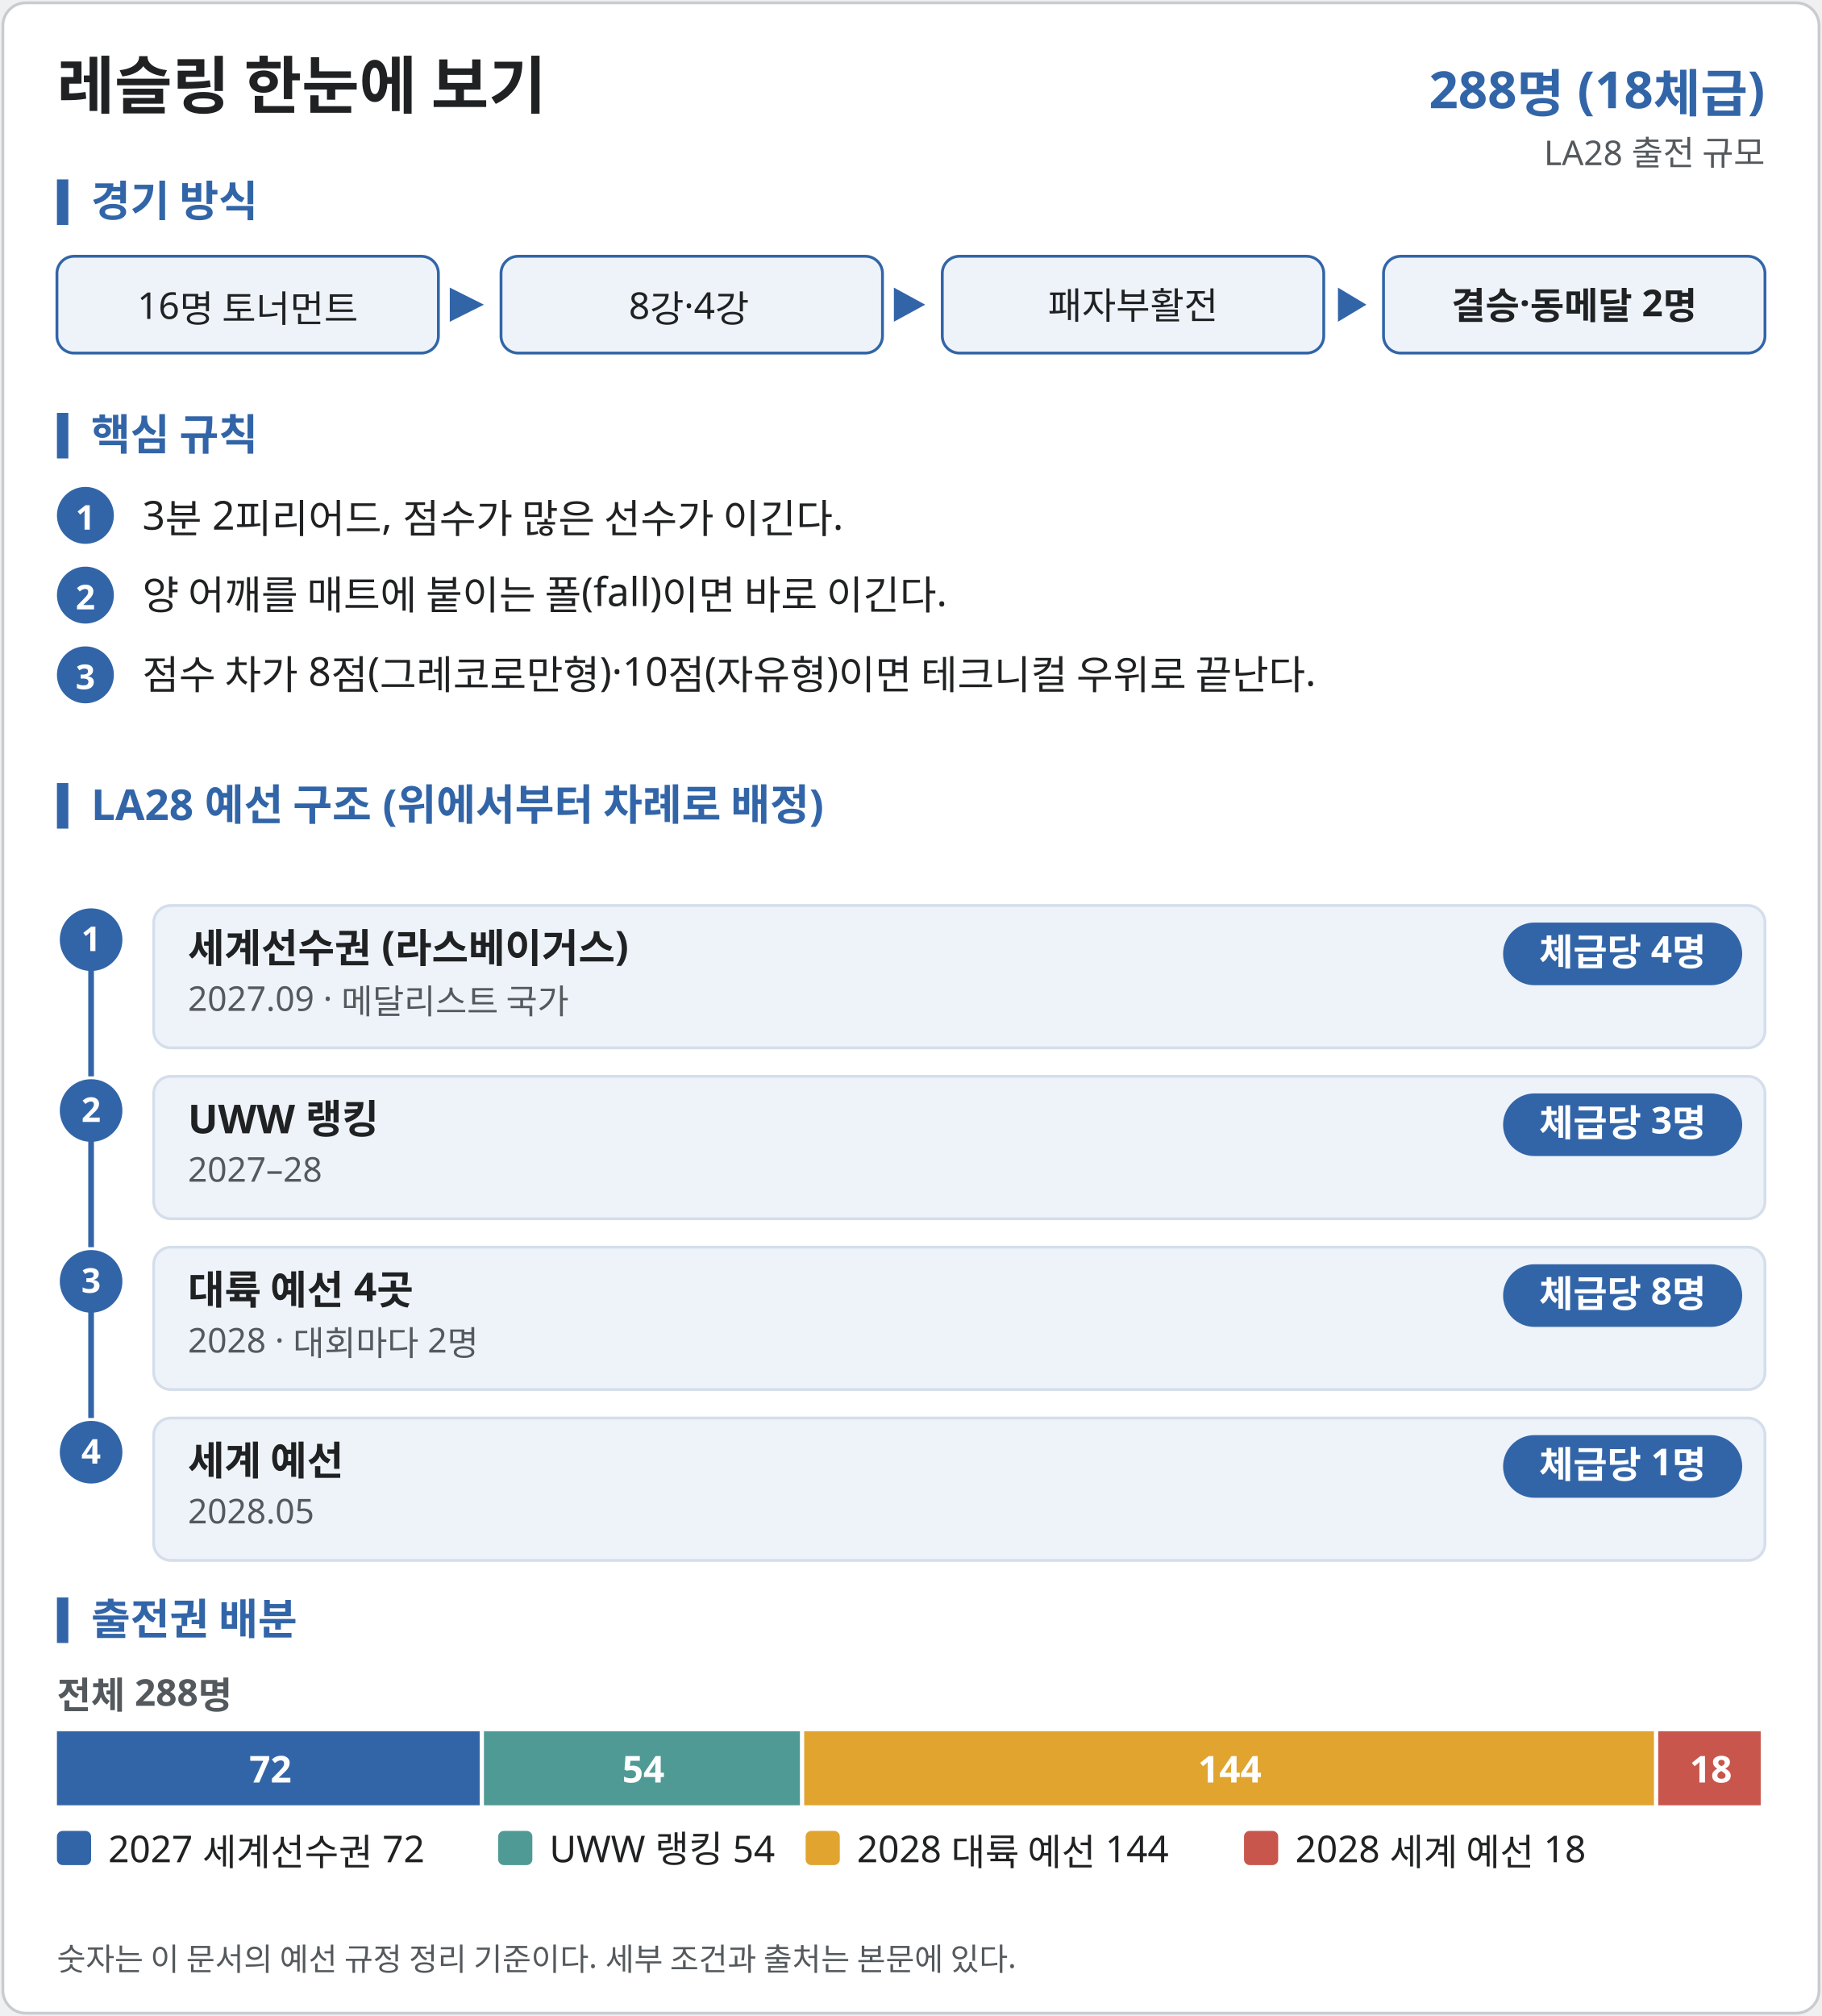
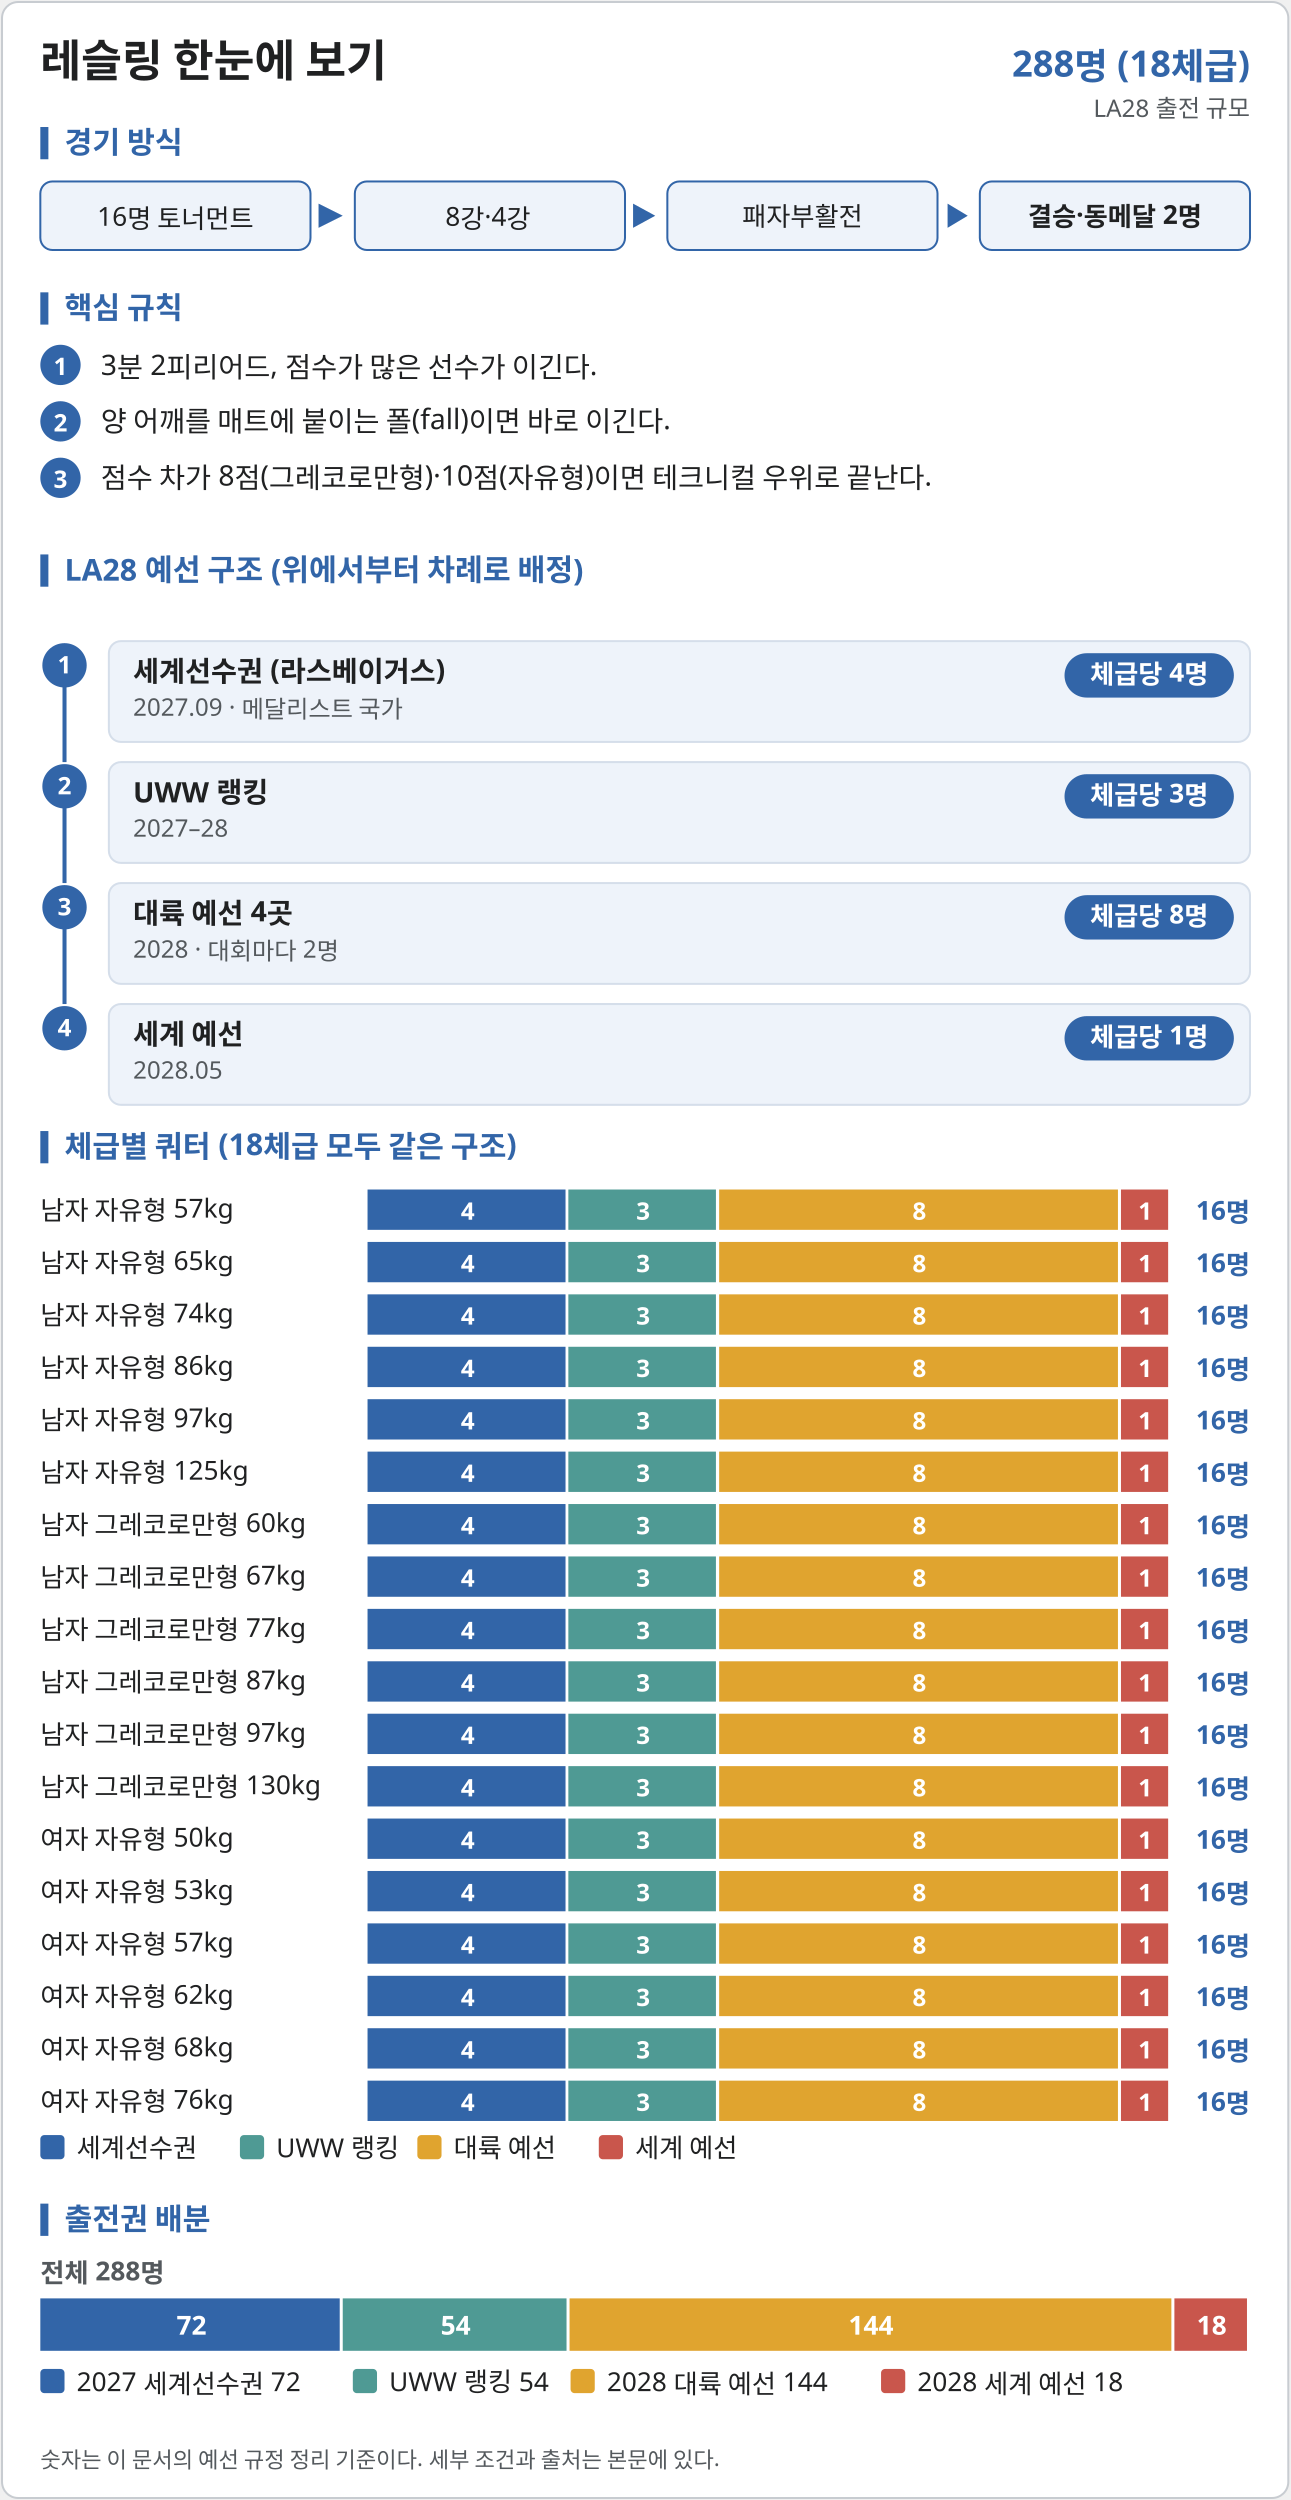
- <svg xmlns="http://www.w3.org/2000/svg" viewBox="0 0 640 708" width="640" height="708" role="img" aria-label="레슬링 한눈에 보기" font-family="'Malgun Gothic','Apple SD Gothic Neo','Noto Sans KR',sans-serif">
-   <rect x="1" y="1" width="638" height="706" rx="8" fill="#fff" stroke="#c8ccd1" />
+ <svg xmlns="http://www.w3.org/2000/svg" viewBox="0 0 640 1240" width="640" height="1240" role="img" aria-label="레슬링 한눈에 보기" font-family="'Malgun Gothic','Apple SD Gothic Neo','Noto Sans KR',sans-serif">
+   <rect x="1" y="1" width="638" height="1238" rx="8" fill="#fff" stroke="#c8ccd1" />
  <text x="20" y="38" font-size="22" fill="#202122" font-weight="bold" text-anchor="start">레슬링 한눈에 보기</text>
  <text x="620" y="38" font-size="18" fill="#3265a8" font-weight="bold" text-anchor="end">288명 (18체급)</text>
  <text x="620" y="58" font-size="12" fill="#54595d" font-weight="normal" text-anchor="end">LA28 출전 규모</text>
  <rect x="20" y="63" width="4" height="16" fill="#3265a8" />
  <text x="32" y="76" font-size="15" fill="#3265a8" font-weight="bold" text-anchor="start">경기 방식</text>
  <rect x="20" y="90" width="134" height="34" rx="6" fill="#eef3fa" stroke="#3265a8" />
  <text x="87" y="112" font-size="13" fill="#202122" font-weight="normal" text-anchor="middle">16명 토너먼트</text>
  <path d="M158 101 L170 107 L158 113" fill="#3265a8" />
  <rect x="176" y="90" width="134" height="34" rx="6" fill="#eef3fa" stroke="#3265a8" />
  <text x="242" y="112" font-size="13" fill="#202122" font-weight="normal" text-anchor="middle">8강·4강</text>
  <path d="M314 101 L325 107 L314 113" fill="#3265a8" />
  <rect x="331" y="90" width="134" height="34" rx="6" fill="#eef3fa" stroke="#3265a8" />
  <text x="398" y="112" font-size="13" fill="#202122" font-weight="normal" text-anchor="middle">패자부활전</text>
  <path d="M470 101 L480 107 L470 113" fill="#3265a8" />
  <rect x="486" y="90" width="134" height="34" rx="6" fill="#eef3fa" stroke="#3265a8" />
  <text x="553" y="112" font-size="13" fill="#202122" font-weight="bold" text-anchor="middle">결승·동메달 2명</text>
  <rect x="20" y="145" width="4" height="16" fill="#3265a8" />
  <text x="32" y="158" font-size="15" fill="#3265a8" font-weight="bold" text-anchor="start">핵심 규칙</text>
  <circle cx="30" cy="181" r="10" fill="#3265a8" />
  <text x="30" y="186" font-size="12" fill="#fff" font-weight="bold" text-anchor="middle">1</text>
  <text x="50" y="186" font-size="14" fill="#202122" font-weight="normal" text-anchor="start">3분 2피리어드, 점수가 많은 선수가 이긴다.</text>
  <circle cx="30" cy="209" r="10" fill="#3265a8" />
  <text x="30" y="214" font-size="12" fill="#fff" font-weight="bold" text-anchor="middle">2</text>
  <text x="50" y="214" font-size="14" fill="#202122" font-weight="normal" text-anchor="start">양 어깨를 매트에 붙이는 폴(fall)이면 바로 이긴다.</text>
  <circle cx="30" cy="237" r="10" fill="#3265a8" />
  <text x="30" y="242" font-size="12" fill="#fff" font-weight="bold" text-anchor="middle">3</text>
  <text x="50" y="242" font-size="14" fill="#202122" font-weight="normal" text-anchor="start">점수 차가 8점(그레코로만형)·10점(자유형)이면 테크니컬 우위로 끝난다.</text>
  <rect x="20" y="275" width="4" height="16" fill="#3265a8" />
  <text x="32" y="288" font-size="15" fill="#3265a8" font-weight="bold" text-anchor="start">LA28 예선 구조 (위에서부터 차례로 배정)</text>
  <line x1="32" y1="330" x2="32" y2="378" stroke="#3265a8" stroke-width="2" />
  <circle cx="32" cy="330" r="11" fill="#3265a8" />
  <text x="32" y="334" font-size="12" fill="#fff" font-weight="bold" text-anchor="middle">1</text>
  <rect x="54" y="318" width="566" height="50" rx="6" fill="#eef3fa" stroke="#d5deea" />
  <text x="66" y="338" font-size="14" fill="#202122" font-weight="bold" text-anchor="start">세계선수권 (라스베이거스)</text>
  <rect x="528" y="324" width="84" height="22" rx="11" fill="#3265a8" />
  <text x="570" y="339" font-size="13" fill="#fff" font-weight="bold" text-anchor="middle">체급당 4명</text>
  <text x="66" y="355" font-size="12" fill="#54595d" font-weight="normal" text-anchor="start">2027.09 · 메달리스트 국가</text>
  <line x1="32" y1="390" x2="32" y2="438" stroke="#3265a8" stroke-width="2" />
  <circle cx="32" cy="390" r="11" fill="#3265a8" />
  <text x="32" y="394" font-size="12" fill="#fff" font-weight="bold" text-anchor="middle">2</text>
  <rect x="54" y="378" width="566" height="50" rx="6" fill="#eef3fa" stroke="#d5deea" />
  <text x="66" y="398" font-size="14" fill="#202122" font-weight="bold" text-anchor="start">UWW 랭킹</text>
  <rect x="528" y="384" width="84" height="22" rx="11" fill="#3265a8" />
  <text x="570" y="399" font-size="13" fill="#fff" font-weight="bold" text-anchor="middle">체급당 3명</text>
  <text x="66" y="415" font-size="12" fill="#54595d" font-weight="normal" text-anchor="start">2027–28</text>
  <line x1="32" y1="450" x2="32" y2="498" stroke="#3265a8" stroke-width="2" />
  <circle cx="32" cy="450" r="11" fill="#3265a8" />
  <text x="32" y="454" font-size="12" fill="#fff" font-weight="bold" text-anchor="middle">3</text>
  <rect x="54" y="438" width="566" height="50" rx="6" fill="#eef3fa" stroke="#d5deea" />
  <text x="66" y="458" font-size="14" fill="#202122" font-weight="bold" text-anchor="start">대륙 예선 4곳</text>
  <rect x="528" y="444" width="84" height="22" rx="11" fill="#3265a8" />
  <text x="570" y="459" font-size="13" fill="#fff" font-weight="bold" text-anchor="middle">체급당 8명</text>
  <text x="66" y="475" font-size="12" fill="#54595d" font-weight="normal" text-anchor="start">2028 · 대회마다 2명</text>
  <circle cx="32" cy="510" r="11" fill="#3265a8" />
  <text x="32" y="514" font-size="12" fill="#fff" font-weight="bold" text-anchor="middle">4</text>
  <rect x="54" y="498" width="566" height="50" rx="6" fill="#eef3fa" stroke="#d5deea" />
  <text x="66" y="518" font-size="14" fill="#202122" font-weight="bold" text-anchor="start">세계 예선</text>
  <rect x="528" y="504" width="84" height="22" rx="11" fill="#3265a8" />
  <text x="570" y="519" font-size="13" fill="#fff" font-weight="bold" text-anchor="middle">체급당 1명</text>
  <text x="66" y="535" font-size="12" fill="#54595d" font-weight="normal" text-anchor="start">2028.05</text>
  <rect x="20" y="561" width="4" height="16" fill="#3265a8" />
-   <text x="32" y="574" font-size="15" fill="#3265a8" font-weight="bold" text-anchor="start">출전권 배분</text>
-   <text x="20" y="600" font-size="13" fill="#54595d" font-weight="bold" text-anchor="start">전체 288명</text>
-   <rect x="20.0" y="608" width="148.5" height="26" fill="#3265a8" />
-   <text x="95" y="626" font-size="13" fill="#fff" font-weight="bold" text-anchor="middle">72</text>
-   <rect x="170.0" y="608" width="111.0" height="26" fill="#4f9a94" />
-   <text x="226" y="626" font-size="13" fill="#fff" font-weight="bold" text-anchor="middle">54</text>
-   <rect x="282.5" y="608" width="298.5" height="26" fill="#e0a42f" />
-   <text x="432" y="626" font-size="13" fill="#fff" font-weight="bold" text-anchor="middle">144</text>
-   <rect x="582.5" y="608" width="36.0" height="26" fill="#c9564c" />
-   <text x="601" y="626" font-size="13" fill="#fff" font-weight="bold" text-anchor="middle">18</text>
-   <rect x="20" y="643" width="12" height="12" rx="2" fill="#3265a8" />
-   <text x="38" y="654" font-size="13" fill="#202122" font-weight="normal" text-anchor="start">2027 세계선수권 72</text>
-   <rect x="175" y="643" width="12" height="12" rx="2" fill="#4f9a94" />
-   <text x="193" y="654" font-size="13" fill="#202122" font-weight="normal" text-anchor="start">UWW 랭킹 54</text>
-   <rect x="283" y="643" width="12" height="12" rx="2" fill="#e0a42f" />
-   <text x="301" y="654" font-size="13" fill="#202122" font-weight="normal" text-anchor="start">2028 대륙 예선 144</text>
-   <rect x="437" y="643" width="12" height="12" rx="2" fill="#c9564c" />
-   <text x="455" y="654" font-size="13" fill="#202122" font-weight="normal" text-anchor="start">2028 세계 예선 18</text>
-   <text x="20" y="692" font-size="11" fill="#54595d" font-weight="normal" text-anchor="start">숫자는 이 문서의 예선 규정 정리 기준이다. 세부 조건과 출처는 본문에 있다.</text>
+   <text x="32" y="574" font-size="15" fill="#3265a8" font-weight="bold" text-anchor="start">체급별 쿼터 (18체급 모두 같은 구조)</text>
+   <defs>
+     <pattern id="var" width="6" height="6" patternUnits="userSpaceOnUse" patternTransform="rotate(45)">
+       <rect width="6" height="6" fill="#e3e6ea" />
+       <line x1="0" y1="0" x2="0" y2="6" stroke="#9aa1a9" stroke-width="3" />
+     </pattern>
+   </defs>
+   <text x="20" y="605" font-size="13" fill="#202122" font-weight="normal" text-anchor="start">남자 자유형 57kg</text>
+   <rect x="182.3" y="590" width="98.2" height="20" fill="#3265a8" />
+   <text x="232" y="605" font-size="12" fill="#fff" font-weight="bold" text-anchor="middle">4</text>
+   <rect x="281.9" y="590" width="73.2" height="20" fill="#4f9a94" />
+   <text x="319" y="605" font-size="12" fill="#fff" font-weight="bold" text-anchor="middle">3</text>
+   <rect x="356.7" y="590" width="197.8" height="20" fill="#e0a42f" />
+   <text x="456" y="605" font-size="12" fill="#fff" font-weight="bold" text-anchor="middle">8</text>
+   <rect x="556.0" y="590" width="23.4" height="20" fill="#c9564c" />
+   <text x="568" y="605" font-size="12" fill="#fff" font-weight="bold" text-anchor="middle">1</text>
+   <text x="620" y="605" font-size="13" fill="#3265a8" font-weight="bold" text-anchor="end">16명</text>
+   <text x="20" y="631" font-size="13" fill="#202122" font-weight="normal" text-anchor="start">남자 자유형 65kg</text>
+   <rect x="182.3" y="616" width="98.2" height="20" fill="#3265a8" />
+   <text x="232" y="631" font-size="12" fill="#fff" font-weight="bold" text-anchor="middle">4</text>
+   <rect x="281.9" y="616" width="73.2" height="20" fill="#4f9a94" />
+   <text x="319" y="631" font-size="12" fill="#fff" font-weight="bold" text-anchor="middle">3</text>
+   <rect x="356.7" y="616" width="197.8" height="20" fill="#e0a42f" />
+   <text x="456" y="631" font-size="12" fill="#fff" font-weight="bold" text-anchor="middle">8</text>
+   <rect x="556.0" y="616" width="23.4" height="20" fill="#c9564c" />
+   <text x="568" y="631" font-size="12" fill="#fff" font-weight="bold" text-anchor="middle">1</text>
+   <text x="620" y="631" font-size="13" fill="#3265a8" font-weight="bold" text-anchor="end">16명</text>
+   <text x="20" y="657" font-size="13" fill="#202122" font-weight="normal" text-anchor="start">남자 자유형 74kg</text>
+   <rect x="182.3" y="642" width="98.2" height="20" fill="#3265a8" />
+   <text x="232" y="657" font-size="12" fill="#fff" font-weight="bold" text-anchor="middle">4</text>
+   <rect x="281.9" y="642" width="73.2" height="20" fill="#4f9a94" />
+   <text x="319" y="657" font-size="12" fill="#fff" font-weight="bold" text-anchor="middle">3</text>
+   <rect x="356.7" y="642" width="197.8" height="20" fill="#e0a42f" />
+   <text x="456" y="657" font-size="12" fill="#fff" font-weight="bold" text-anchor="middle">8</text>
+   <rect x="556.0" y="642" width="23.4" height="20" fill="#c9564c" />
+   <text x="568" y="657" font-size="12" fill="#fff" font-weight="bold" text-anchor="middle">1</text>
+   <text x="620" y="657" font-size="13" fill="#3265a8" font-weight="bold" text-anchor="end">16명</text>
+   <text x="20" y="683" font-size="13" fill="#202122" font-weight="normal" text-anchor="start">남자 자유형 86kg</text>
+   <rect x="182.3" y="668" width="98.2" height="20" fill="#3265a8" />
+   <text x="232" y="683" font-size="12" fill="#fff" font-weight="bold" text-anchor="middle">4</text>
+   <rect x="281.9" y="668" width="73.2" height="20" fill="#4f9a94" />
+   <text x="319" y="683" font-size="12" fill="#fff" font-weight="bold" text-anchor="middle">3</text>
+   <rect x="356.7" y="668" width="197.8" height="20" fill="#e0a42f" />
+   <text x="456" y="683" font-size="12" fill="#fff" font-weight="bold" text-anchor="middle">8</text>
+   <rect x="556.0" y="668" width="23.4" height="20" fill="#c9564c" />
+   <text x="568" y="683" font-size="12" fill="#fff" font-weight="bold" text-anchor="middle">1</text>
+   <text x="620" y="683" font-size="13" fill="#3265a8" font-weight="bold" text-anchor="end">16명</text>
+   <text x="20" y="709" font-size="13" fill="#202122" font-weight="normal" text-anchor="start">남자 자유형 97kg</text>
+   <rect x="182.3" y="694" width="98.2" height="20" fill="#3265a8" />
+   <text x="232" y="709" font-size="12" fill="#fff" font-weight="bold" text-anchor="middle">4</text>
+   <rect x="281.9" y="694" width="73.2" height="20" fill="#4f9a94" />
+   <text x="319" y="709" font-size="12" fill="#fff" font-weight="bold" text-anchor="middle">3</text>
+   <rect x="356.7" y="694" width="197.8" height="20" fill="#e0a42f" />
+   <text x="456" y="709" font-size="12" fill="#fff" font-weight="bold" text-anchor="middle">8</text>
+   <rect x="556.0" y="694" width="23.4" height="20" fill="#c9564c" />
+   <text x="568" y="709" font-size="12" fill="#fff" font-weight="bold" text-anchor="middle">1</text>
+   <text x="620" y="709" font-size="13" fill="#3265a8" font-weight="bold" text-anchor="end">16명</text>
+   <text x="20" y="735" font-size="13" fill="#202122" font-weight="normal" text-anchor="start">남자 자유형 125kg</text>
+   <rect x="182.3" y="720" width="98.2" height="20" fill="#3265a8" />
+   <text x="232" y="735" font-size="12" fill="#fff" font-weight="bold" text-anchor="middle">4</text>
+   <rect x="281.9" y="720" width="73.2" height="20" fill="#4f9a94" />
+   <text x="319" y="735" font-size="12" fill="#fff" font-weight="bold" text-anchor="middle">3</text>
+   <rect x="356.7" y="720" width="197.8" height="20" fill="#e0a42f" />
+   <text x="456" y="735" font-size="12" fill="#fff" font-weight="bold" text-anchor="middle">8</text>
+   <rect x="556.0" y="720" width="23.4" height="20" fill="#c9564c" />
+   <text x="568" y="735" font-size="12" fill="#fff" font-weight="bold" text-anchor="middle">1</text>
+   <text x="620" y="735" font-size="13" fill="#3265a8" font-weight="bold" text-anchor="end">16명</text>
+   <text x="20" y="761" font-size="13" fill="#202122" font-weight="normal" text-anchor="start">남자 그레코로만형 60kg</text>
+   <rect x="182.3" y="746" width="98.2" height="20" fill="#3265a8" />
+   <text x="232" y="761" font-size="12" fill="#fff" font-weight="bold" text-anchor="middle">4</text>
+   <rect x="281.9" y="746" width="73.2" height="20" fill="#4f9a94" />
+   <text x="319" y="761" font-size="12" fill="#fff" font-weight="bold" text-anchor="middle">3</text>
+   <rect x="356.7" y="746" width="197.8" height="20" fill="#e0a42f" />
+   <text x="456" y="761" font-size="12" fill="#fff" font-weight="bold" text-anchor="middle">8</text>
+   <rect x="556.0" y="746" width="23.4" height="20" fill="#c9564c" />
+   <text x="568" y="761" font-size="12" fill="#fff" font-weight="bold" text-anchor="middle">1</text>
+   <text x="620" y="761" font-size="13" fill="#3265a8" font-weight="bold" text-anchor="end">16명</text>
+   <text x="20" y="787" font-size="13" fill="#202122" font-weight="normal" text-anchor="start">남자 그레코로만형 67kg</text>
+   <rect x="182.3" y="772" width="98.2" height="20" fill="#3265a8" />
+   <text x="232" y="787" font-size="12" fill="#fff" font-weight="bold" text-anchor="middle">4</text>
+   <rect x="281.9" y="772" width="73.2" height="20" fill="#4f9a94" />
+   <text x="319" y="787" font-size="12" fill="#fff" font-weight="bold" text-anchor="middle">3</text>
+   <rect x="356.7" y="772" width="197.8" height="20" fill="#e0a42f" />
+   <text x="456" y="787" font-size="12" fill="#fff" font-weight="bold" text-anchor="middle">8</text>
+   <rect x="556.0" y="772" width="23.4" height="20" fill="#c9564c" />
+   <text x="568" y="787" font-size="12" fill="#fff" font-weight="bold" text-anchor="middle">1</text>
+   <text x="620" y="787" font-size="13" fill="#3265a8" font-weight="bold" text-anchor="end">16명</text>
+   <text x="20" y="813" font-size="13" fill="#202122" font-weight="normal" text-anchor="start">남자 그레코로만형 77kg</text>
+   <rect x="182.3" y="798" width="98.2" height="20" fill="#3265a8" />
+   <text x="232" y="813" font-size="12" fill="#fff" font-weight="bold" text-anchor="middle">4</text>
+   <rect x="281.9" y="798" width="73.2" height="20" fill="#4f9a94" />
+   <text x="319" y="813" font-size="12" fill="#fff" font-weight="bold" text-anchor="middle">3</text>
+   <rect x="356.7" y="798" width="197.8" height="20" fill="#e0a42f" />
+   <text x="456" y="813" font-size="12" fill="#fff" font-weight="bold" text-anchor="middle">8</text>
+   <rect x="556.0" y="798" width="23.4" height="20" fill="#c9564c" />
+   <text x="568" y="813" font-size="12" fill="#fff" font-weight="bold" text-anchor="middle">1</text>
+   <text x="620" y="813" font-size="13" fill="#3265a8" font-weight="bold" text-anchor="end">16명</text>
+   <text x="20" y="839" font-size="13" fill="#202122" font-weight="normal" text-anchor="start">남자 그레코로만형 87kg</text>
+   <rect x="182.3" y="824" width="98.2" height="20" fill="#3265a8" />
+   <text x="232" y="839" font-size="12" fill="#fff" font-weight="bold" text-anchor="middle">4</text>
+   <rect x="281.9" y="824" width="73.2" height="20" fill="#4f9a94" />
+   <text x="319" y="839" font-size="12" fill="#fff" font-weight="bold" text-anchor="middle">3</text>
+   <rect x="356.7" y="824" width="197.8" height="20" fill="#e0a42f" />
+   <text x="456" y="839" font-size="12" fill="#fff" font-weight="bold" text-anchor="middle">8</text>
+   <rect x="556.0" y="824" width="23.4" height="20" fill="#c9564c" />
+   <text x="568" y="839" font-size="12" fill="#fff" font-weight="bold" text-anchor="middle">1</text>
+   <text x="620" y="839" font-size="13" fill="#3265a8" font-weight="bold" text-anchor="end">16명</text>
+   <text x="20" y="865" font-size="13" fill="#202122" font-weight="normal" text-anchor="start">남자 그레코로만형 97kg</text>
+   <rect x="182.3" y="850" width="98.2" height="20" fill="#3265a8" />
+   <text x="232" y="865" font-size="12" fill="#fff" font-weight="bold" text-anchor="middle">4</text>
+   <rect x="281.9" y="850" width="73.2" height="20" fill="#4f9a94" />
+   <text x="319" y="865" font-size="12" fill="#fff" font-weight="bold" text-anchor="middle">3</text>
+   <rect x="356.7" y="850" width="197.8" height="20" fill="#e0a42f" />
+   <text x="456" y="865" font-size="12" fill="#fff" font-weight="bold" text-anchor="middle">8</text>
+   <rect x="556.0" y="850" width="23.4" height="20" fill="#c9564c" />
+   <text x="568" y="865" font-size="12" fill="#fff" font-weight="bold" text-anchor="middle">1</text>
+   <text x="620" y="865" font-size="13" fill="#3265a8" font-weight="bold" text-anchor="end">16명</text>
+   <text x="20" y="891" font-size="13" fill="#202122" font-weight="normal" text-anchor="start">남자 그레코로만형 130kg</text>
+   <rect x="182.3" y="876" width="98.2" height="20" fill="#3265a8" />
+   <text x="232" y="891" font-size="12" fill="#fff" font-weight="bold" text-anchor="middle">4</text>
+   <rect x="281.9" y="876" width="73.2" height="20" fill="#4f9a94" />
+   <text x="319" y="891" font-size="12" fill="#fff" font-weight="bold" text-anchor="middle">3</text>
+   <rect x="356.7" y="876" width="197.8" height="20" fill="#e0a42f" />
+   <text x="456" y="891" font-size="12" fill="#fff" font-weight="bold" text-anchor="middle">8</text>
+   <rect x="556.0" y="876" width="23.4" height="20" fill="#c9564c" />
+   <text x="568" y="891" font-size="12" fill="#fff" font-weight="bold" text-anchor="middle">1</text>
+   <text x="620" y="891" font-size="13" fill="#3265a8" font-weight="bold" text-anchor="end">16명</text>
+   <text x="20" y="917" font-size="13" fill="#202122" font-weight="normal" text-anchor="start">여자 자유형 50kg</text>
+   <rect x="182.3" y="902" width="98.2" height="20" fill="#3265a8" />
+   <text x="232" y="917" font-size="12" fill="#fff" font-weight="bold" text-anchor="middle">4</text>
+   <rect x="281.9" y="902" width="73.2" height="20" fill="#4f9a94" />
+   <text x="319" y="917" font-size="12" fill="#fff" font-weight="bold" text-anchor="middle">3</text>
+   <rect x="356.7" y="902" width="197.8" height="20" fill="#e0a42f" />
+   <text x="456" y="917" font-size="12" fill="#fff" font-weight="bold" text-anchor="middle">8</text>
+   <rect x="556.0" y="902" width="23.4" height="20" fill="#c9564c" />
+   <text x="568" y="917" font-size="12" fill="#fff" font-weight="bold" text-anchor="middle">1</text>
+   <text x="620" y="917" font-size="13" fill="#3265a8" font-weight="bold" text-anchor="end">16명</text>
+   <text x="20" y="943" font-size="13" fill="#202122" font-weight="normal" text-anchor="start">여자 자유형 53kg</text>
+   <rect x="182.3" y="928" width="98.2" height="20" fill="#3265a8" />
+   <text x="232" y="943" font-size="12" fill="#fff" font-weight="bold" text-anchor="middle">4</text>
+   <rect x="281.9" y="928" width="73.2" height="20" fill="#4f9a94" />
+   <text x="319" y="943" font-size="12" fill="#fff" font-weight="bold" text-anchor="middle">3</text>
+   <rect x="356.7" y="928" width="197.8" height="20" fill="#e0a42f" />
+   <text x="456" y="943" font-size="12" fill="#fff" font-weight="bold" text-anchor="middle">8</text>
+   <rect x="556.0" y="928" width="23.4" height="20" fill="#c9564c" />
+   <text x="568" y="943" font-size="12" fill="#fff" font-weight="bold" text-anchor="middle">1</text>
+   <text x="620" y="943" font-size="13" fill="#3265a8" font-weight="bold" text-anchor="end">16명</text>
+   <text x="20" y="969" font-size="13" fill="#202122" font-weight="normal" text-anchor="start">여자 자유형 57kg</text>
+   <rect x="182.3" y="954" width="98.2" height="20" fill="#3265a8" />
+   <text x="232" y="969" font-size="12" fill="#fff" font-weight="bold" text-anchor="middle">4</text>
+   <rect x="281.9" y="954" width="73.2" height="20" fill="#4f9a94" />
+   <text x="319" y="969" font-size="12" fill="#fff" font-weight="bold" text-anchor="middle">3</text>
+   <rect x="356.7" y="954" width="197.8" height="20" fill="#e0a42f" />
+   <text x="456" y="969" font-size="12" fill="#fff" font-weight="bold" text-anchor="middle">8</text>
+   <rect x="556.0" y="954" width="23.4" height="20" fill="#c9564c" />
+   <text x="568" y="969" font-size="12" fill="#fff" font-weight="bold" text-anchor="middle">1</text>
+   <text x="620" y="969" font-size="13" fill="#3265a8" font-weight="bold" text-anchor="end">16명</text>
+   <text x="20" y="995" font-size="13" fill="#202122" font-weight="normal" text-anchor="start">여자 자유형 62kg</text>
+   <rect x="182.3" y="980" width="98.2" height="20" fill="#3265a8" />
+   <text x="232" y="995" font-size="12" fill="#fff" font-weight="bold" text-anchor="middle">4</text>
+   <rect x="281.9" y="980" width="73.2" height="20" fill="#4f9a94" />
+   <text x="319" y="995" font-size="12" fill="#fff" font-weight="bold" text-anchor="middle">3</text>
+   <rect x="356.7" y="980" width="197.8" height="20" fill="#e0a42f" />
+   <text x="456" y="995" font-size="12" fill="#fff" font-weight="bold" text-anchor="middle">8</text>
+   <rect x="556.0" y="980" width="23.4" height="20" fill="#c9564c" />
+   <text x="568" y="995" font-size="12" fill="#fff" font-weight="bold" text-anchor="middle">1</text>
+   <text x="620" y="995" font-size="13" fill="#3265a8" font-weight="bold" text-anchor="end">16명</text>
+   <text x="20" y="1021" font-size="13" fill="#202122" font-weight="normal" text-anchor="start">여자 자유형 68kg</text>
+   <rect x="182.3" y="1006" width="98.2" height="20" fill="#3265a8" />
+   <text x="232" y="1021" font-size="12" fill="#fff" font-weight="bold" text-anchor="middle">4</text>
+   <rect x="281.9" y="1006" width="73.2" height="20" fill="#4f9a94" />
+   <text x="319" y="1021" font-size="12" fill="#fff" font-weight="bold" text-anchor="middle">3</text>
+   <rect x="356.7" y="1006" width="197.8" height="20" fill="#e0a42f" />
+   <text x="456" y="1021" font-size="12" fill="#fff" font-weight="bold" text-anchor="middle">8</text>
+   <rect x="556.0" y="1006" width="23.4" height="20" fill="#c9564c" />
+   <text x="568" y="1021" font-size="12" fill="#fff" font-weight="bold" text-anchor="middle">1</text>
+   <text x="620" y="1021" font-size="13" fill="#3265a8" font-weight="bold" text-anchor="end">16명</text>
+   <text x="20" y="1047" font-size="13" fill="#202122" font-weight="normal" text-anchor="start">여자 자유형 76kg</text>
+   <rect x="182.3" y="1032" width="98.2" height="20" fill="#3265a8" />
+   <text x="232" y="1047" font-size="12" fill="#fff" font-weight="bold" text-anchor="middle">4</text>
+   <rect x="281.9" y="1032" width="73.2" height="20" fill="#4f9a94" />
+   <text x="319" y="1047" font-size="12" fill="#fff" font-weight="bold" text-anchor="middle">3</text>
+   <rect x="356.7" y="1032" width="197.8" height="20" fill="#e0a42f" />
+   <text x="456" y="1047" font-size="12" fill="#fff" font-weight="bold" text-anchor="middle">8</text>
+   <rect x="556.0" y="1032" width="23.4" height="20" fill="#c9564c" />
+   <text x="568" y="1047" font-size="12" fill="#fff" font-weight="bold" text-anchor="middle">1</text>
+   <text x="620" y="1047" font-size="13" fill="#3265a8" font-weight="bold" text-anchor="end">16명</text>
+   <rect x="20" y="1059" width="12" height="12" rx="2" fill="#3265a8" />
+   <text x="38" y="1070" font-size="13" fill="#202122" font-weight="normal" text-anchor="start">세계선수권</text>
+   <rect x="119" y="1059" width="12" height="12" rx="2" fill="#4f9a94" />
+   <text x="137" y="1070" font-size="13" fill="#202122" font-weight="normal" text-anchor="start">UWW 랭킹</text>
+   <rect x="207" y="1059" width="12" height="12" rx="2" fill="#e0a42f" />
+   <text x="225" y="1070" font-size="13" fill="#202122" font-weight="normal" text-anchor="start">대륙 예선</text>
+   <rect x="297" y="1059" width="12" height="12" rx="2" fill="#c9564c" />
+   <text x="315" y="1070" font-size="13" fill="#202122" font-weight="normal" text-anchor="start">세계 예선</text>
+   <rect x="20" y="1093" width="4" height="16" fill="#3265a8" />
+   <text x="32" y="1106" font-size="15" fill="#3265a8" font-weight="bold" text-anchor="start">출전권 배분</text>
+   <text x="20" y="1132" font-size="13" fill="#54595d" font-weight="bold" text-anchor="start">전체 288명</text>
+   <rect x="20.0" y="1140" width="148.5" height="26" fill="#3265a8" />
+   <text x="95" y="1158" font-size="13" fill="#fff" font-weight="bold" text-anchor="middle">72</text>
+   <rect x="170.0" y="1140" width="111.0" height="26" fill="#4f9a94" />
+   <text x="226" y="1158" font-size="13" fill="#fff" font-weight="bold" text-anchor="middle">54</text>
+   <rect x="282.5" y="1140" width="298.5" height="26" fill="#e0a42f" />
+   <text x="432" y="1158" font-size="13" fill="#fff" font-weight="bold" text-anchor="middle">144</text>
+   <rect x="582.5" y="1140" width="36.0" height="26" fill="#c9564c" />
+   <text x="601" y="1158" font-size="13" fill="#fff" font-weight="bold" text-anchor="middle">18</text>
+   <rect x="20" y="1175" width="12" height="12" rx="2" fill="#3265a8" />
+   <text x="38" y="1186" font-size="13" fill="#202122" font-weight="normal" text-anchor="start">2027 세계선수권 72</text>
+   <rect x="175" y="1175" width="12" height="12" rx="2" fill="#4f9a94" />
+   <text x="193" y="1186" font-size="13" fill="#202122" font-weight="normal" text-anchor="start">UWW 랭킹 54</text>
+   <rect x="283" y="1175" width="12" height="12" rx="2" fill="#e0a42f" />
+   <text x="301" y="1186" font-size="13" fill="#202122" font-weight="normal" text-anchor="start">2028 대륙 예선 144</text>
+   <rect x="437" y="1175" width="12" height="12" rx="2" fill="#c9564c" />
+   <text x="455" y="1186" font-size="13" fill="#202122" font-weight="normal" text-anchor="start">2028 세계 예선 18</text>
+   <text x="20" y="1224" font-size="11" fill="#54595d" font-weight="normal" text-anchor="start">숫자는 이 문서의 예선 규정 정리 기준이다. 세부 조건과 출처는 본문에 있다.</text>
</svg>
